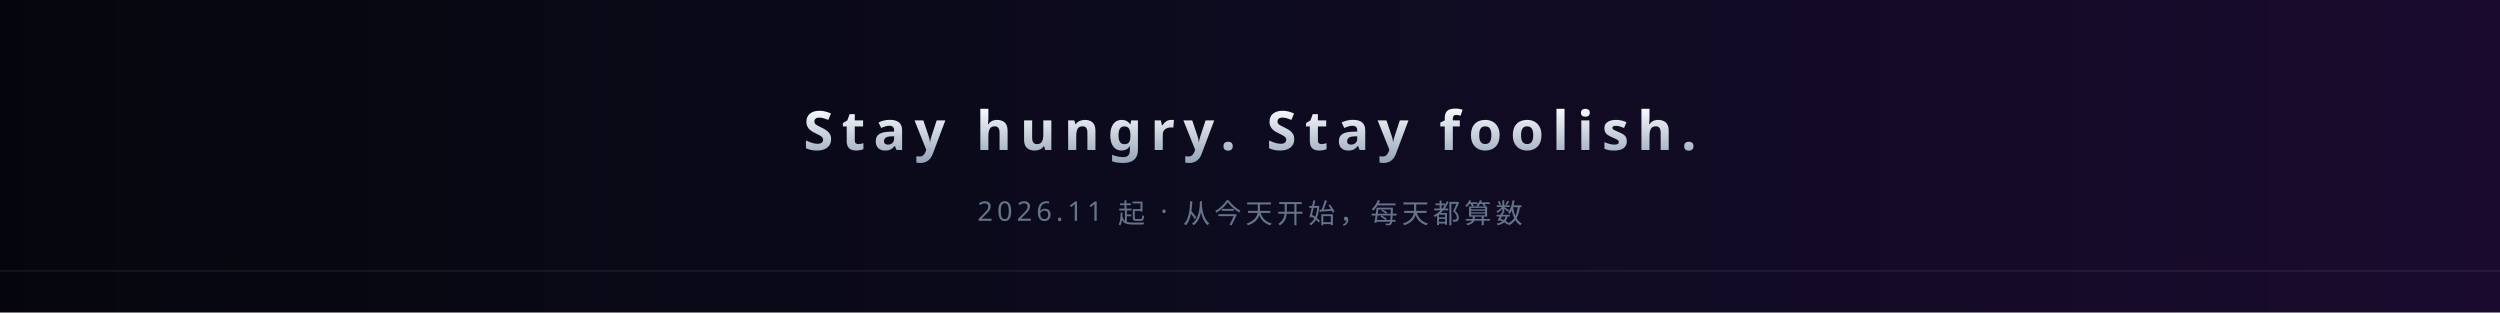
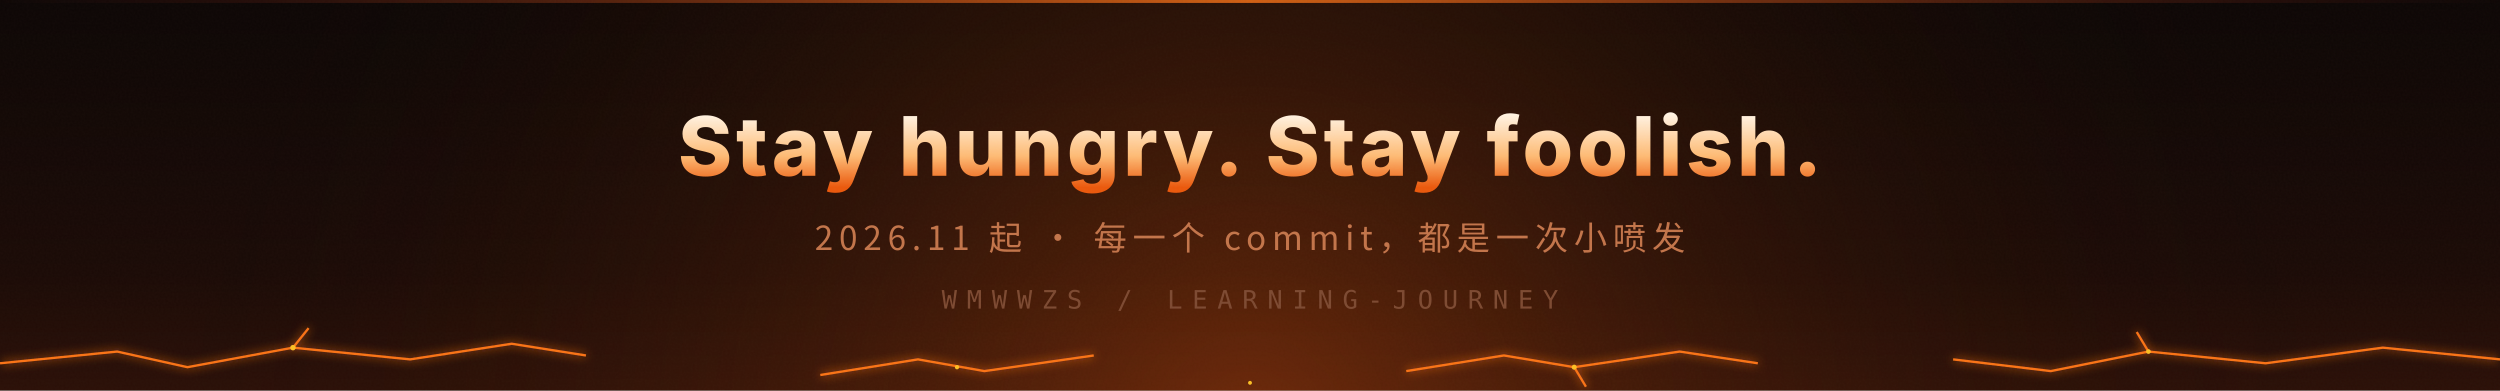
- <svg xmlns="http://www.w3.org/2000/svg" width="1200" height="150" viewBox="0 0 1200 150" role="img" aria-label="页脚">
+ <svg xmlns="http://www.w3.org/2000/svg" viewBox="0 0 1280 200" width="1280" height="200" role="img" aria-label="Stay hungry. Stay foolish.">
  <defs>
-     <linearGradient id="fbg" x1="0" y1="0" x2="1" y2="0">
-       <stop offset="0%" stop-color="#05060d" />
-       <stop offset="50%" stop-color="#0d0b1f" />
-       <stop offset="100%" stop-color="#1a0b2e" />
+     <linearGradient id="bg" x1="0" y1="0" x2="0" y2="1">
+       <stop offset="0%" stop-color="#0c0605" />
+       <stop offset="70%" stop-color="#1a0a06" />
+       <stop offset="100%" stop-color="#2a0f07" />
    </linearGradient>
-     <linearGradient id="line" x1="0" y1="0" x2="1" y2="0">
-       <stop offset="0%" stop-color="#22d3ee" stop-opacity="0" />
-       <stop offset="30%" stop-color="#22d3ee" />
-       <stop offset="70%" stop-color="#a78bfa" />
-       <stop offset="100%" stop-color="#f472b6" stop-opacity="0" />
+     <radialGradient id="warm" cx="640" cy="220" r="560" gradientUnits="userSpaceOnUse">
+       <stop offset="0%" stop-color="#ea580c" stop-opacity="0.35" />
+       <stop offset="100%" stop-color="#000" stop-opacity="0" />
+     </radialGradient>
+     <linearGradient id="edge" x1="0" y1="0" x2="1" y2="0">
+       <stop offset="0%" stop-color="#7f1d1d" stop-opacity="0" />
+       <stop offset="50%" stop-color="#f97316" />
+       <stop offset="100%" stop-color="#7f1d1d" stop-opacity="0" />
    </linearGradient>
-     <linearGradient id="txt" x1="0" y1="0" x2="0" y2="1">
-       <stop offset="0%" stop-color="#f8fafc" />
-       <stop offset="100%" stop-color="#94a3b8" />
+     <linearGradient id="txt" x1="0" y1="56" x2="0" y2="96" gradientUnits="userSpaceOnUse">
+       <stop offset="0%" stop-color="#fffaf0" />
+       <stop offset="60%" stop-color="#fdba74" />
+       <stop offset="100%" stop-color="#ea580c" />
    </linearGradient>
+     <filter id="glow" x="-20%" y="-200%" width="140%" height="500%">
+       <feGaussianBlur stdDeviation="2.5" result="b" />
+       <feMerge>
+         <feMergeNode in="b" />
+         <feMergeNode in="SourceGraphic" />
+       </feMerge>
+     </filter>
+     <filter id="grain">
+       <feTurbulence type="fractalNoise" baseFrequency="0.9" numOctaves="2" seed="9" stitchTiles="stitch" />
+       <feColorMatrix values="0 0 0 0 1  0 0 0 0 0.7  0 0 0 0 0.5  0 0 0 0.5 0" />
+     </filter>
  </defs>
-   <rect width="1200" height="150" fill="url(#fbg)" />
-   <path d="M0 20H1200" stroke="url(#line)" stroke-width="1.5" opacity="0.8" />
-   <text x="600" y="72" text-anchor="middle" font-family="'Microsoft YaHei','PingFang SC',sans-serif" font-size="26" font-weight="700" fill="url(#txt)" letter-spacing="4">Stay hungry. Stay foolish.</text>
-   <text x="600" y="106" text-anchor="middle" font-family="'Microsoft YaHei','PingFang SC',sans-serif" font-size="13" fill="#64748b" letter-spacing="2">2026.11 起 · 从今天开始，每天都算数</text>
-   <path d="M0 130H1200" stroke="#ffffff" stroke-opacity="0.06" />
+   <rect width="1280" height="200" fill="url(#bg)" />
+   <rect width="1280" height="200" fill="url(#warm)" />
+   <rect width="1280" height="1.5" fill="url(#edge)" opacity="0.8" />
+   <g fill="none" stroke="#f97316" stroke-width="1.2" stroke-linejoin="round" filter="url(#glow)">
+     <path d="M0 186 L 60 180 L 96 188 L 150 178 L 210 184 L 262 176 L 300 182" />
+     <path d="M150 178 L 158 168" />
+     <path d="M420 192 L 470 184 L 504 190 L 560 182" />
+     <path d="M720 190 L 770 182 L 806 188 L 860 180 L 900 186" />
+     <path d="M806 188 L 812 198" />
+     <path d="M1000 184 L 1050 190 L 1100 180 L 1160 186 L 1220 178 L 1280 184" />
+     <path d="M1100 180 L 1094 170" />
+     <animate attributeName="opacity" values="0.35;0.9;0.35" dur="4s" repeatCount="indefinite" />
+   </g>
+   <g fill="#fbbf24">
+     <circle cx="150" cy="178" r="1.4">
+       <animateTransform attributeName="transform" type="translate" values="0,0;-8,-90;-18,-170" dur="5s" repeatCount="indefinite" />
+       <animate attributeName="opacity" values="1;0.5;0" dur="5s" repeatCount="indefinite" />
+     </circle>
+     <circle cx="490" cy="188" r="1.1">
+       <animateTransform attributeName="transform" type="translate" values="0,0;10,-80;14,-170" dur="6s" begin="1.2s" repeatCount="indefinite" />
+       <animate attributeName="opacity" values="1;0.5;0" dur="6s" begin="1.2s" repeatCount="indefinite" />
+     </circle>
+     <circle cx="806" cy="188" r="1.3">
+       <animateTransform attributeName="transform" type="translate" values="0,0;-12,-84;-20,-170" dur="5.4s" begin="2.4s" repeatCount="indefinite" />
+       <animate attributeName="opacity" values="1;0.5;0" dur="5.4s" begin="2.4s" repeatCount="indefinite" />
+     </circle>
+     <circle cx="1100" cy="180" r="1.2">
+       <animateTransform attributeName="transform" type="translate" values="0,0;8,-90;6,-170" dur="6.4s" begin="0.6s" repeatCount="indefinite" />
+       <animate attributeName="opacity" values="1;0.5;0" dur="6.4s" begin="0.6s" repeatCount="indefinite" />
+     </circle>
+     <circle cx="640" cy="196" r="1">
+       <animateTransform attributeName="transform" type="translate" values="0,0;-4,-100;-10,-180" dur="7s" begin="3.4s" repeatCount="indefinite" />
+       <animate attributeName="opacity" values="1;0.4;0" dur="7s" begin="3.4s" repeatCount="indefinite" />
+     </circle>
+   </g>
+   <text x="640" y="90" text-anchor="middle" font-family="'Segoe UI','Inter','Helvetica Neue',Arial,sans-serif" font-size="42" font-weight="800" letter-spacing="2" fill="url(#txt)">Stay hungry. Stay foolish.</text>
+   <text x="640" y="128" text-anchor="middle" font-family="'PingFang SC','Microsoft YaHei','Noto Sans CJK SC',sans-serif" font-size="17" letter-spacing="3" fill="#c2744a">2026.11 起 · 每一个 commit，都是一次小喷发</text>
+   <text x="640" y="158" text-anchor="middle" font-family="'JetBrains Mono','Cascadia Code','Consolas',monospace" font-size="13" letter-spacing="5" fill="#7c4a32">WMWWZS / LEARNING-JOURNEY</text>
+   <rect width="1280" height="200" filter="url(#grain)" opacity="0.05" />
</svg>
